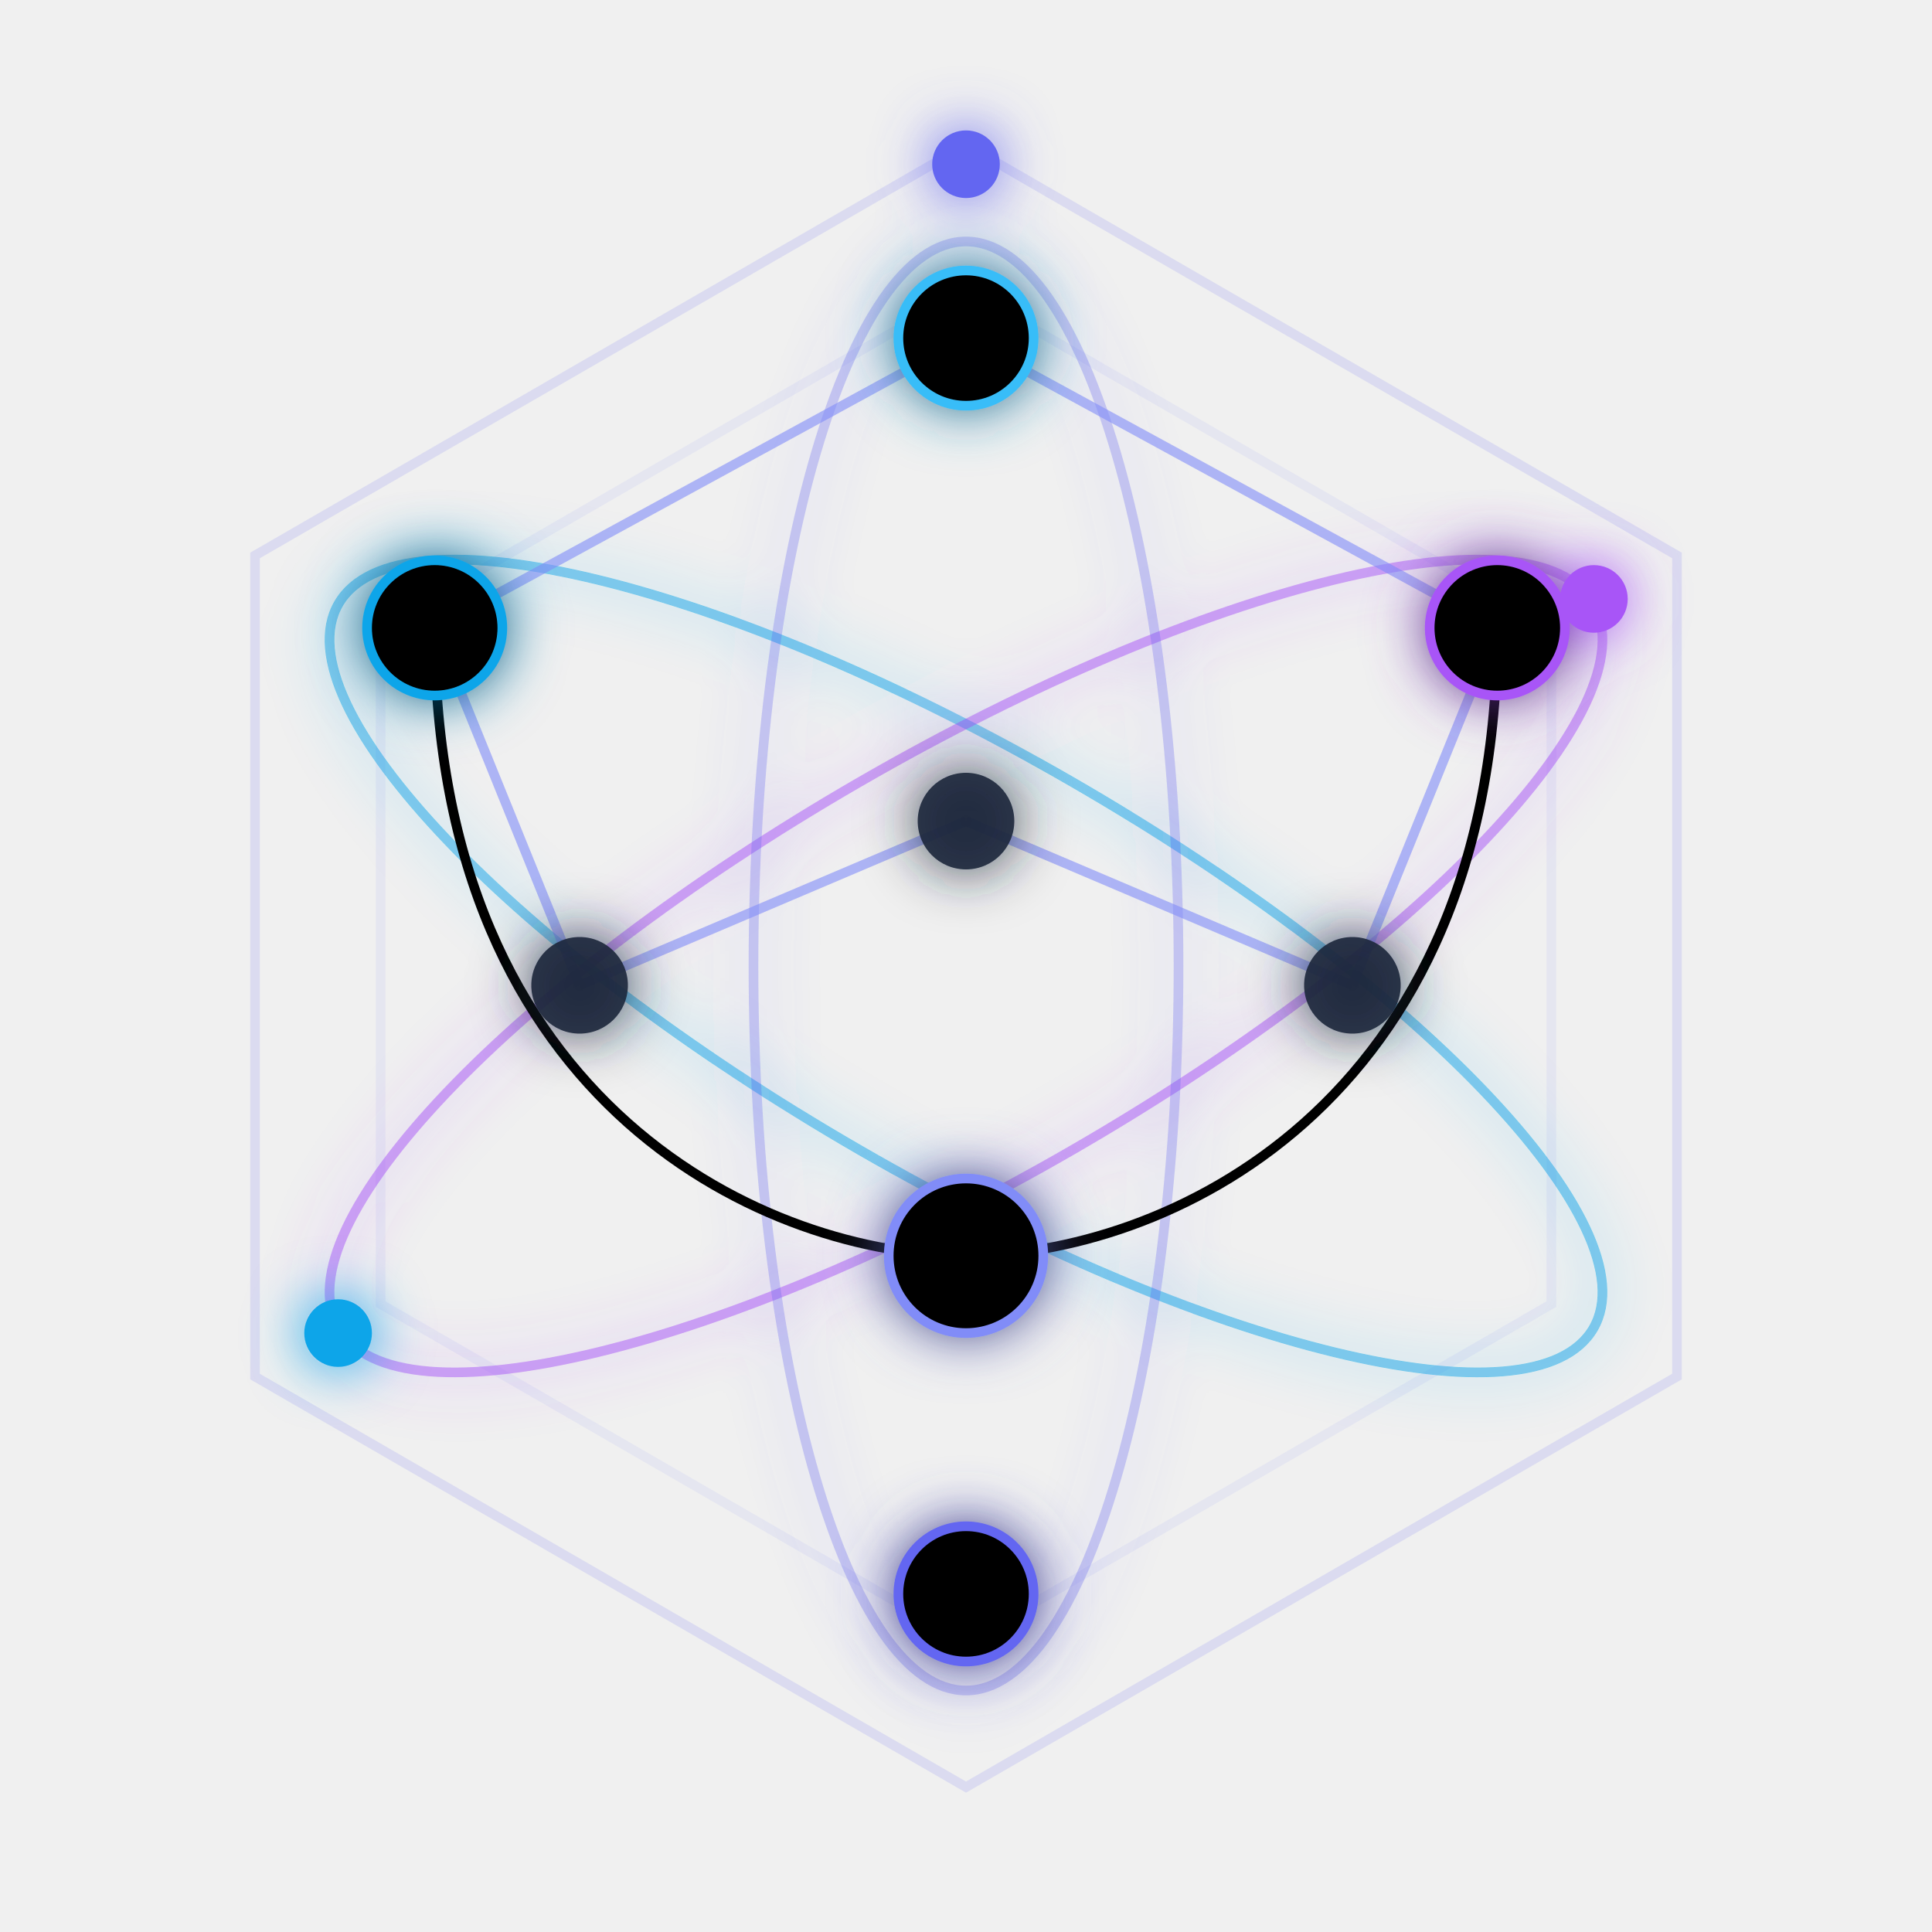
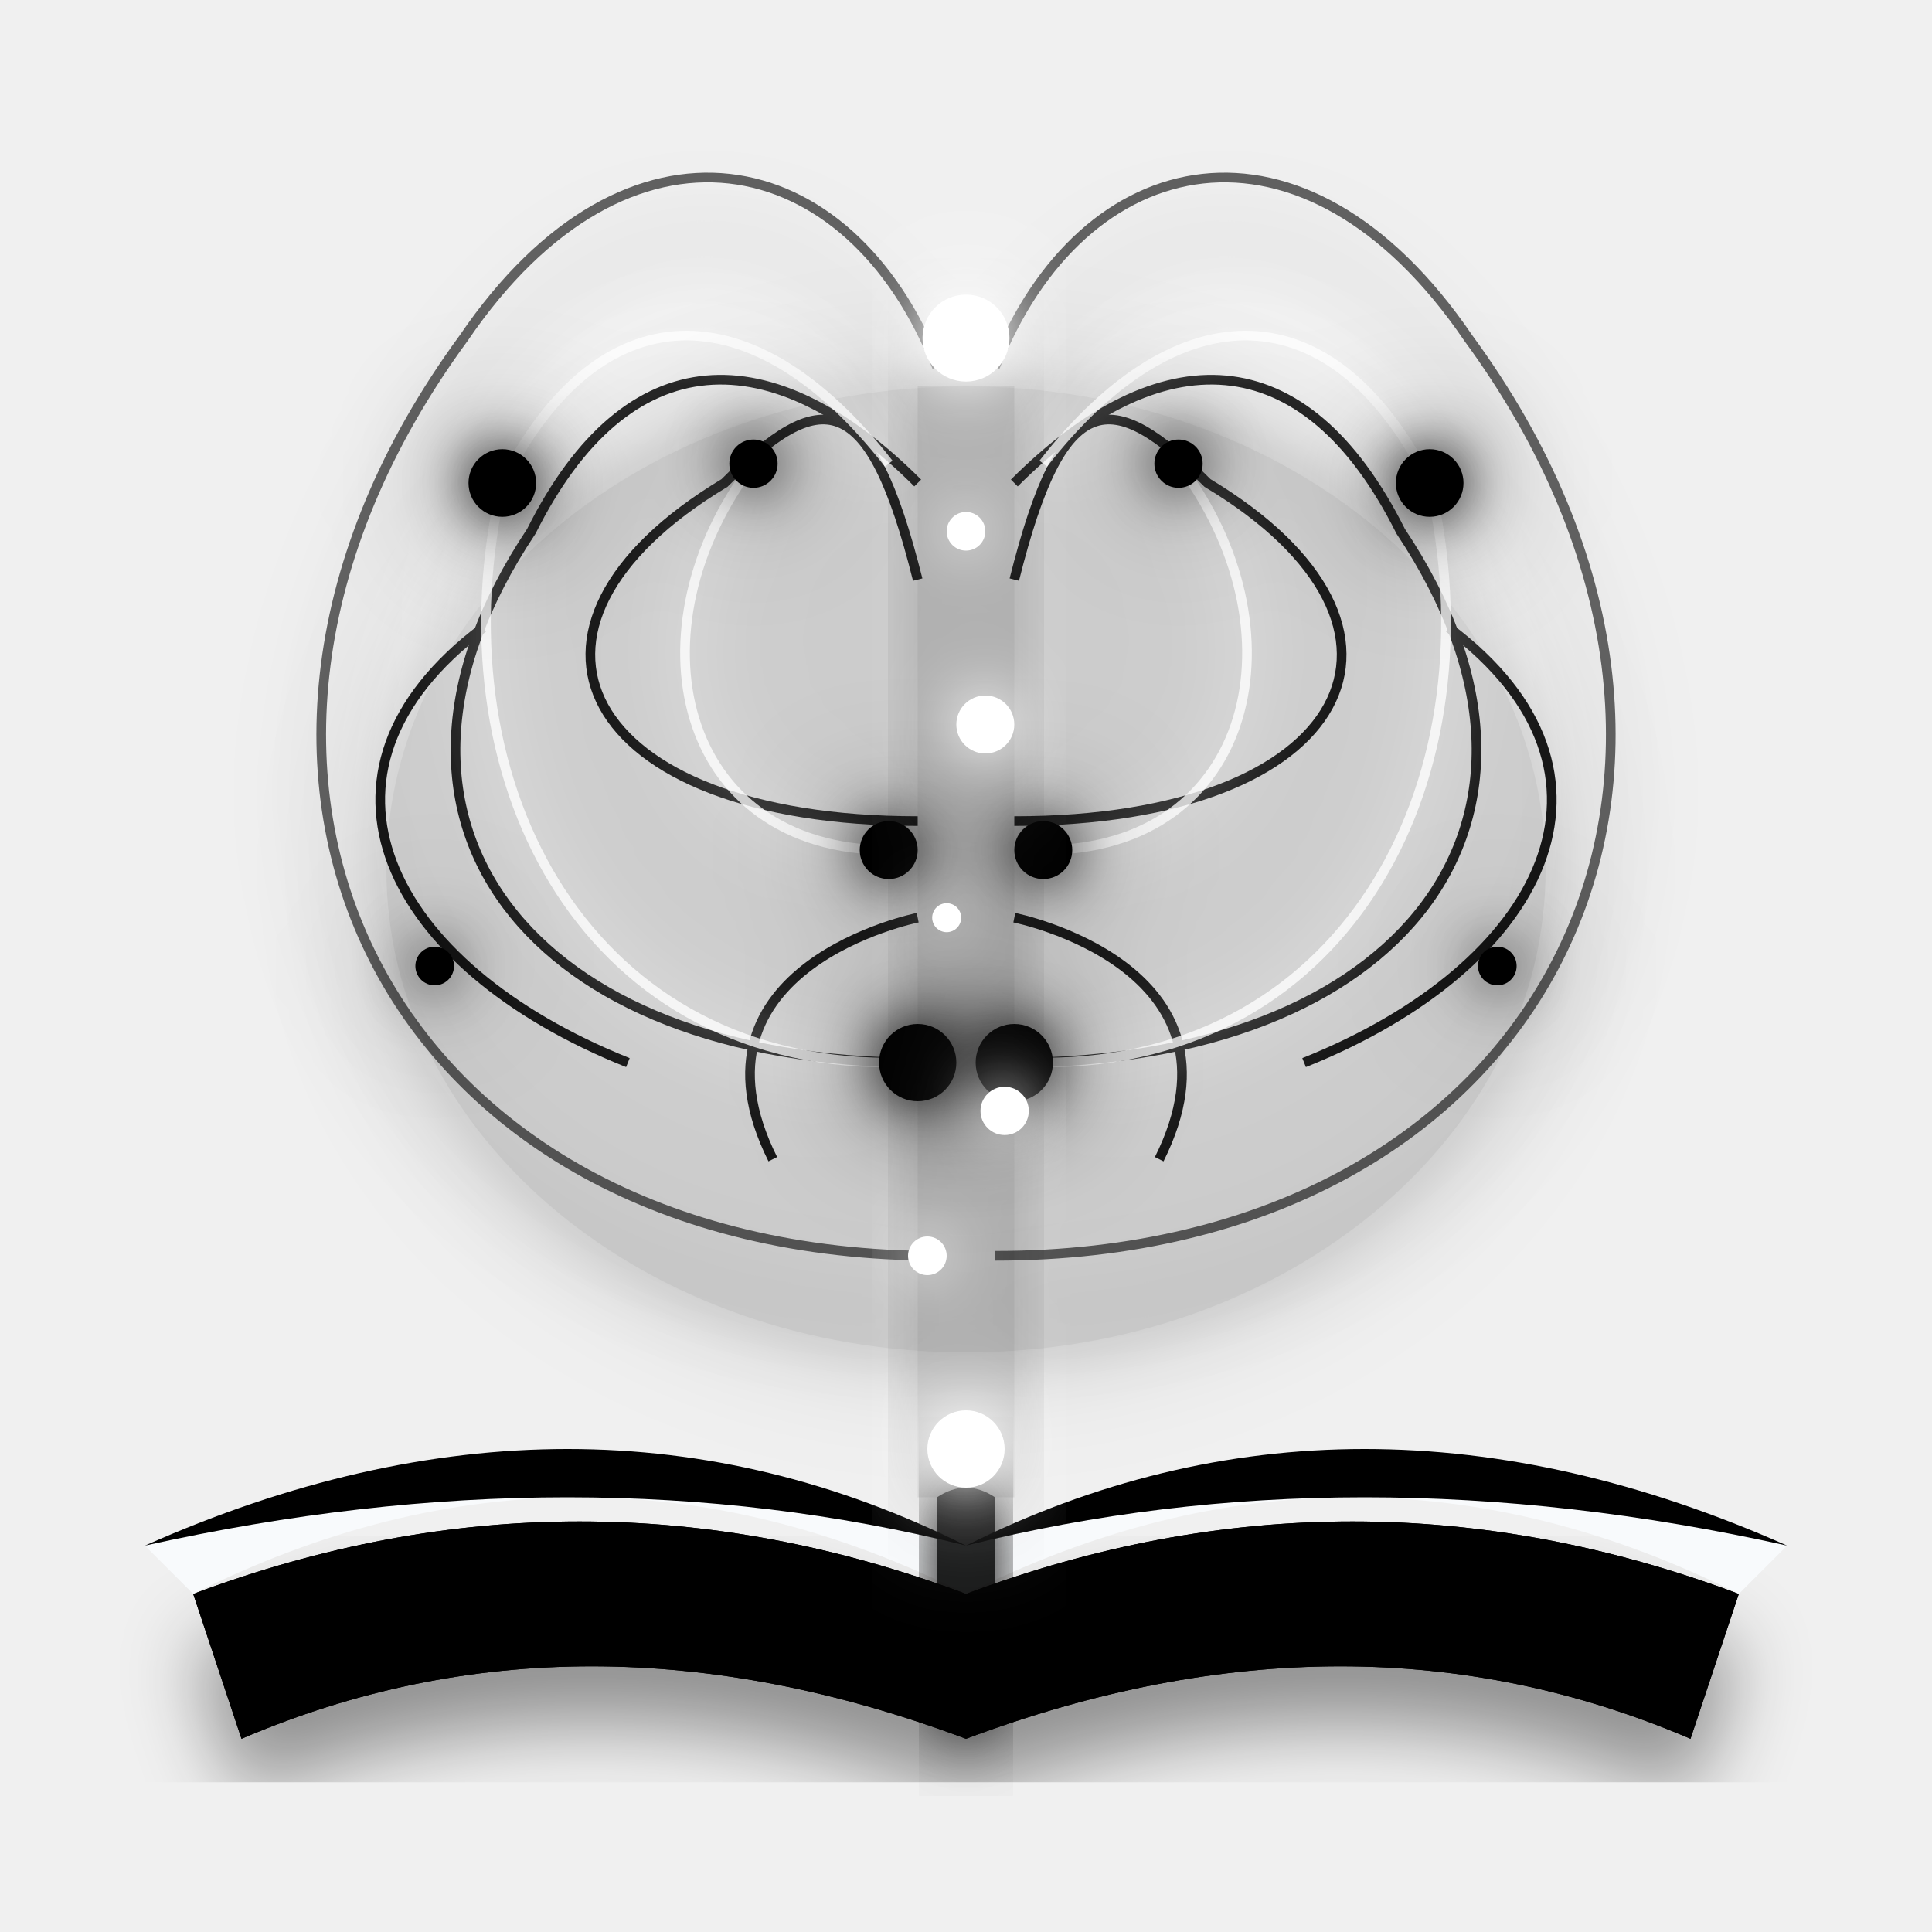
<svg xmlns="http://www.w3.org/2000/svg" viewBox="0 0 200 200" fill="none" aria-label="PsycheAcademic Logo">
  <defs>
-     <linearGradient id="psiGrad" x1="0%" y1="0%" x2="100%" y2="100%">
-       <stop offset="0%" stopColor="#0EA5E9" />
+     <linearGradient id="brainFront" x1="0%" y1="0%" x2="100%" y2="100%">
+       <stop offset="0%" stopColor="#38BDF8" />
      <stop offset="50%" stopColor="#6366F1" />
-       <stop offset="100%" stopColor="#A855F7" />
+       <stop offset="100%" stopColor="#9333EA" />
    </linearGradient>
-     <linearGradient id="nodeGrad" x1="0%" y1="0%" x2="100%" y2="100%">
+     <linearGradient id="brainBack" x1="0%" y1="100%" x2="100%" y2="0%">
+       <stop offset="0%" stopColor="#0F172A" />
+       <stop offset="100%" stopColor="#4338CA" />
+     </linearGradient>
+     <linearGradient id="pageTop" x1="0%" y1="0%" x2="0%" y2="100%">
      <stop offset="0%" stopColor="#FFFFFF" />
-       <stop offset="100%" stopColor="#E0E7FF" />
+       <stop offset="100%" stopColor="#E2E8F0" />
    </linearGradient>
-     <filter id="neon" x="-20%" y="-20%" width="140%" height="140%">
-       <feGaussianBlur stdDeviation="3" result="blur" />
-       <feComposite in="SourceGraphic" in2="blur" operator="over" />
+     <linearGradient id="pageDepth" x1="0%" y1="0%" x2="0%" y2="100%">
+       <stop offset="0%" stopColor="#CBD5E1" />
+       <stop offset="100%" stopColor="#64748B" />
+     </linearGradient>
+     <linearGradient id="coverGrad" x1="0%" y1="0%" x2="100%" y2="100%">
+       <stop offset="0%" stopColor="#312E81" />
+       <stop offset="100%" stopColor="#1E1B4B" />
+     </linearGradient>
+     <linearGradient id="goldGlow" x1="0%" y1="100%" x2="100%" y2="0%">
+       <stop offset="0%" stopColor="#F59E0B" />
+       <stop offset="100%" stopColor="#FDE68A" />
+     </linearGradient>
+     <filter id="neon_glow_3d" x="-30%" y="-30%" width="160%" height="160%">
+       <feGaussianBlur stdDeviation="3" result="blur1" />
+       <feGaussianBlur stdDeviation="6" result="blur2" />
+       <feMerge>
+         <feMergeNode in="blur2" />
+         <feMergeNode in="blur1" />
+         <feMergeNode in="SourceGraphic" />
+       </feMerge>
+     </filter>
+     <filter id="drop_shadow" x="-20%" y="-20%" width="140%" height="140%">
+       <feDropShadow dx="0" dy="6" stdDeviation="4" flood-color="#000000" flood-opacity="0.4" />
    </filter>
  </defs>
-   <polygon points="100,15 173.6,57.5 173.6,142.5 100,185 26.4,142.5 26.4,57.5" fill="none" stroke="#6366F1" strokeWidth="1.5" opacity="0.15" />
-   <polygon points="100,30 160.6,65 160.6,135 100,170 39.4,135 39.4,65" fill="none" stroke="#818CF8" strokeWidth="0.5" opacity="0.1" />
-   <g filter="url(#neon)">
-     <ellipse cx="100" cy="100" rx="75" ry="22" transform="rotate(30 100 100)" fill="none" stroke="#0EA5E9" strokeWidth="1.5" opacity="0.5" />
-     <ellipse cx="100" cy="100" rx="75" ry="22" transform="rotate(150 100 100)" fill="none" stroke="#A855F7" strokeWidth="1.5" opacity="0.5" />
-     <ellipse cx="100" cy="100" rx="75" ry="22" transform="rotate(90 100 100)" fill="none" stroke="#6366F1" strokeWidth="1" opacity="0.3" />
+   <ellipse cx="100" cy="90" rx="60" ry="50" fill="url(#brainFront)" opacity="0.15" filter="url(#neon_glow_3d)" />
+   <g transform="translate(0, 15)">
+     <path d="M 20 150 Q 60 135, 100 150 Q 140 135, 180 150 L 175 165 Q 140 150, 100 165 Q 60 150, 25 165 Z" fill="url(#coverGrad)" filter="url(#drop_shadow)" />
+     <path d="M 20 150 L 25 165 Q 60 150, 100 165 L 100 150 Q 60 135, 20 150 Z" fill="url(#pageDepth)" />
+     <path d="M 180 150 L 175 165 Q 140 150, 100 165 L 100 150 Q 140 135, 180 150 Z" fill="url(#pageDepth)" />
+     <path d="M 15 145 Q 60 125, 100 145 L 100 150 Q 60 130, 20 150 Z" fill="#F8FAFC" />
+     <path d="M 15 145 Q 60 125, 100 145 Q 60 135, 15 145 Z" fill="url(#pageTop)" />
+     <path d="M 185 145 Q 140 125, 100 145 L 100 150 Q 140 130, 180 150 Z" fill="#F8FAFC" />
+     <path d="M 185 145 Q 140 125, 100 145 Q 140 135, 185 145 Z" fill="url(#pageTop)" />
+     <path d="M 97 140 Q 100 138, 103 140 L 103 162 Q 100 165, 97 162 Z" fill="url(#goldGlow)" filter="url(#neon_glow_3d)" opacity="0.9" />
  </g>
-   <g stroke="#818CF8" strokeWidth="2.5" opacity="0.6" strokeDasharray="3 4">
-     <line x1="45" y1="65" x2="100" y2="35" />
-     <line x1="155" y1="65" x2="100" y2="35" />
-     <line x1="60" y1="102" x2="100" y2="85" />
-     <line x1="140" y1="102" x2="100" y2="85" />
-     <line x1="45" y1="65" x2="60" y2="102" />
-     <line x1="155" y1="65" x2="140" y2="102" />
+   <g fill="none" stroke="url(#brainBack)" strokeWidth="7" strokeLinecap="round" strokeLinejoin="round" opacity="0.6" filter="url(#drop_shadow)">
+     <path d="M 97 130 C 40 130, 15 80, 48 35 C 65 10, 88 15, 97 38" />
+     <path d="M 103 130 C 160 130, 185 80, 152 35 C 135 10, 112 15, 103 38" />
  </g>
-   <path d="M 45 65 C 45 115, 80 130, 100 130" fill="none" stroke="url(#psiGrad)" strokeWidth="14" strokeLinecap="round" />
-   <path d="M 155 65 C 155 115, 120 130, 100 130" fill="none" stroke="url(#psiGrad)" strokeWidth="14" strokeLinecap="round" />
-   <line x1="100" y1="35" x2="100" y2="165" stroke="url(#psiGrad)" strokeWidth="14" strokeLinecap="round" />
-   <g filter="url(#neon)">
-     <circle cx="45" cy="65" r="7" fill="url(#nodeGrad)" stroke="#0EA5E9" strokeWidth="3" />
-     <circle cx="155" cy="65" r="7" fill="url(#nodeGrad)" stroke="#A855F7" strokeWidth="3" />
-     <circle cx="100" cy="35" r="7" fill="url(#nodeGrad)" stroke="#38BDF8" strokeWidth="3" />
-     <circle cx="100" cy="165" r="7" fill="url(#nodeGrad)" stroke="#6366F1" strokeWidth="3" />
-     <circle cx="100" cy="130" r="8" fill="url(#nodeGrad)" stroke="#818CF8" strokeWidth="4" />
-     <circle cx="60" cy="102" r="5" fill="#1E293B" opacity="0.9" />
-     <circle cx="140" cy="102" r="5" fill="#1E293B" opacity="0.9" />
-     <circle cx="100" cy="85" r="5" fill="#1E293B" opacity="0.9" />
-     <circle cx="35" cy="138" r="3.5" fill="#0EA5E9" />
-     <circle cx="165" cy="62" r="3.5" fill="#A855F7" />
-     <circle cx="100" cy="17" r="3.5" fill="#6366F1" />
+   <g fill="none" stroke="url(#brainFront)" strokeWidth="3" strokeLinecap="round" strokeLinejoin="round" opacity="0.9">
+     <path d="M 95 110 C 55 110, 35 85, 55 55 C 65 35, 80 35, 95 50" />
+     <path d="M 95 85 C 60 85, 50 65, 75 50 C 85 40, 90 40, 95 60" />
+     <path d="M 50 65 C 30 80, 40 100, 65 110" />
+     <path d="M 80 120 C 70 100, 95 95, 95 95" />
+     <path d="M 105 110 C 145 110, 165 85, 145 55 C 135 35, 120 35, 105 50" />
+     <path d="M 105 85 C 140 85, 150 65, 125 50 C 115 40, 110 40, 105 60" />
+     <path d="M 150 65 C 170 80, 160 100, 135 110" />
+     <path d="M 120 120 C 130 100, 105 95, 105 95" />
+   </g>
+   <g fill="none" stroke="#FFFFFF" strokeWidth="1.5" strokeLinecap="round" opacity="0.8" filter="url(#neon_glow_3d)">
+     <path d="M 92 110 C 60 110, 45 80, 52 50 C 62 30, 78 30, 92 48" />
+     <path d="M 108 110 C 140 110, 155 80, 148 50 C 138 30, 122 30, 108 48" />
+     <path d="M 92 88 C 70 88, 65 65, 78 48" />
+     <path d="M 108 88 C 130 88, 135 65, 122 48" />
+   </g>
+   <g fill="url(#goldGlow)" filter="url(#neon_glow_3d)">
+     <circle cx="52" cy="50" r="3.5" />
+     <circle cx="78" cy="48" r="2.5" />
+     <circle cx="92" cy="88" r="3" />
+     <circle cx="95" cy="110" r="4" />
+     <circle cx="45" cy="100" r="2" />
+     <circle cx="148" cy="50" r="3.5" />
+     <circle cx="122" cy="48" r="2.5" />
+     <circle cx="108" cy="88" r="3" />
+     <circle cx="105" cy="110" r="4" />
+     <circle cx="155" cy="100" r="2" />
+   </g>
+   <path d="M 95 155 L 105 155 L 105 40 L 95 40 Z" fill="url(#goldGlow)" opacity="0.15" filter="url(#neon_glow_3d)" />
+   <g fill="#FFFFFF" filter="url(#neon_glow_3d)">
+     <circle cx="100" cy="150" r="4" />
+     <circle cx="96" cy="130" r="2" />
+     <circle cx="104" cy="115" r="2.5" />
+     <circle cx="98" cy="95" r="1.5" />
+     <circle cx="102" cy="75" r="3" />
+     <circle cx="100" cy="55" r="2" />
+     <circle cx="100" cy="35" r="4.5" />
  </g>
</svg>
